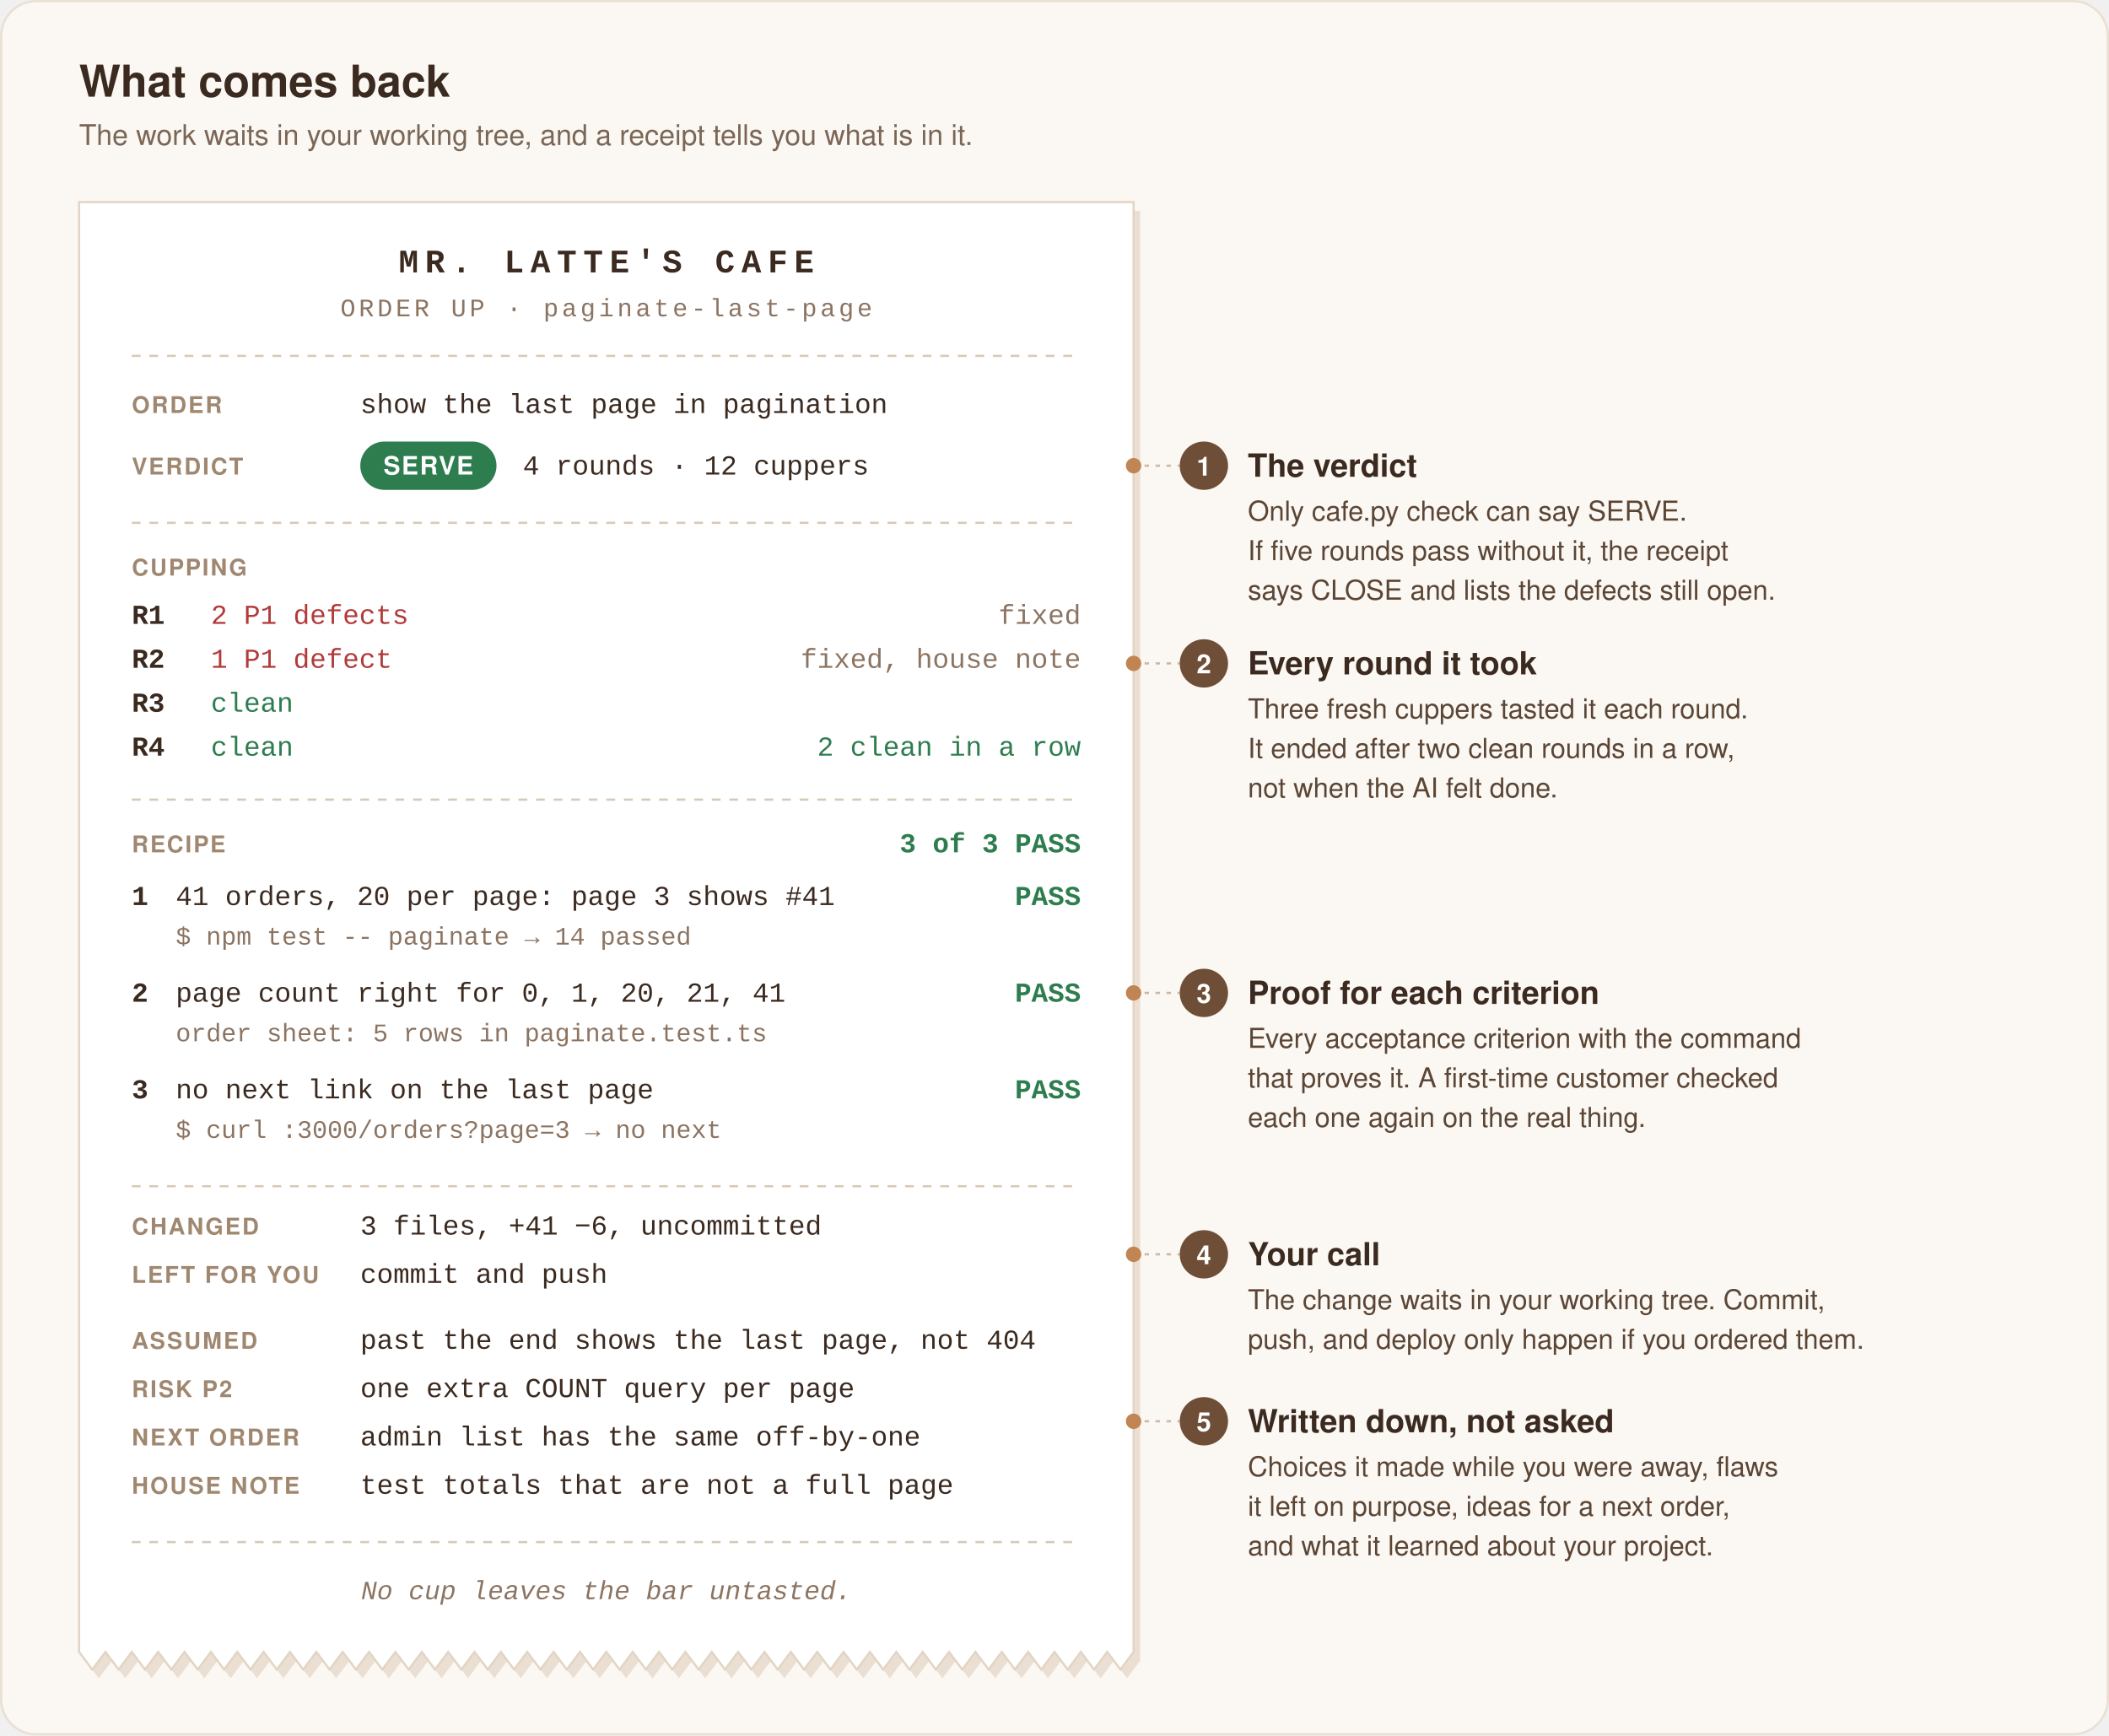
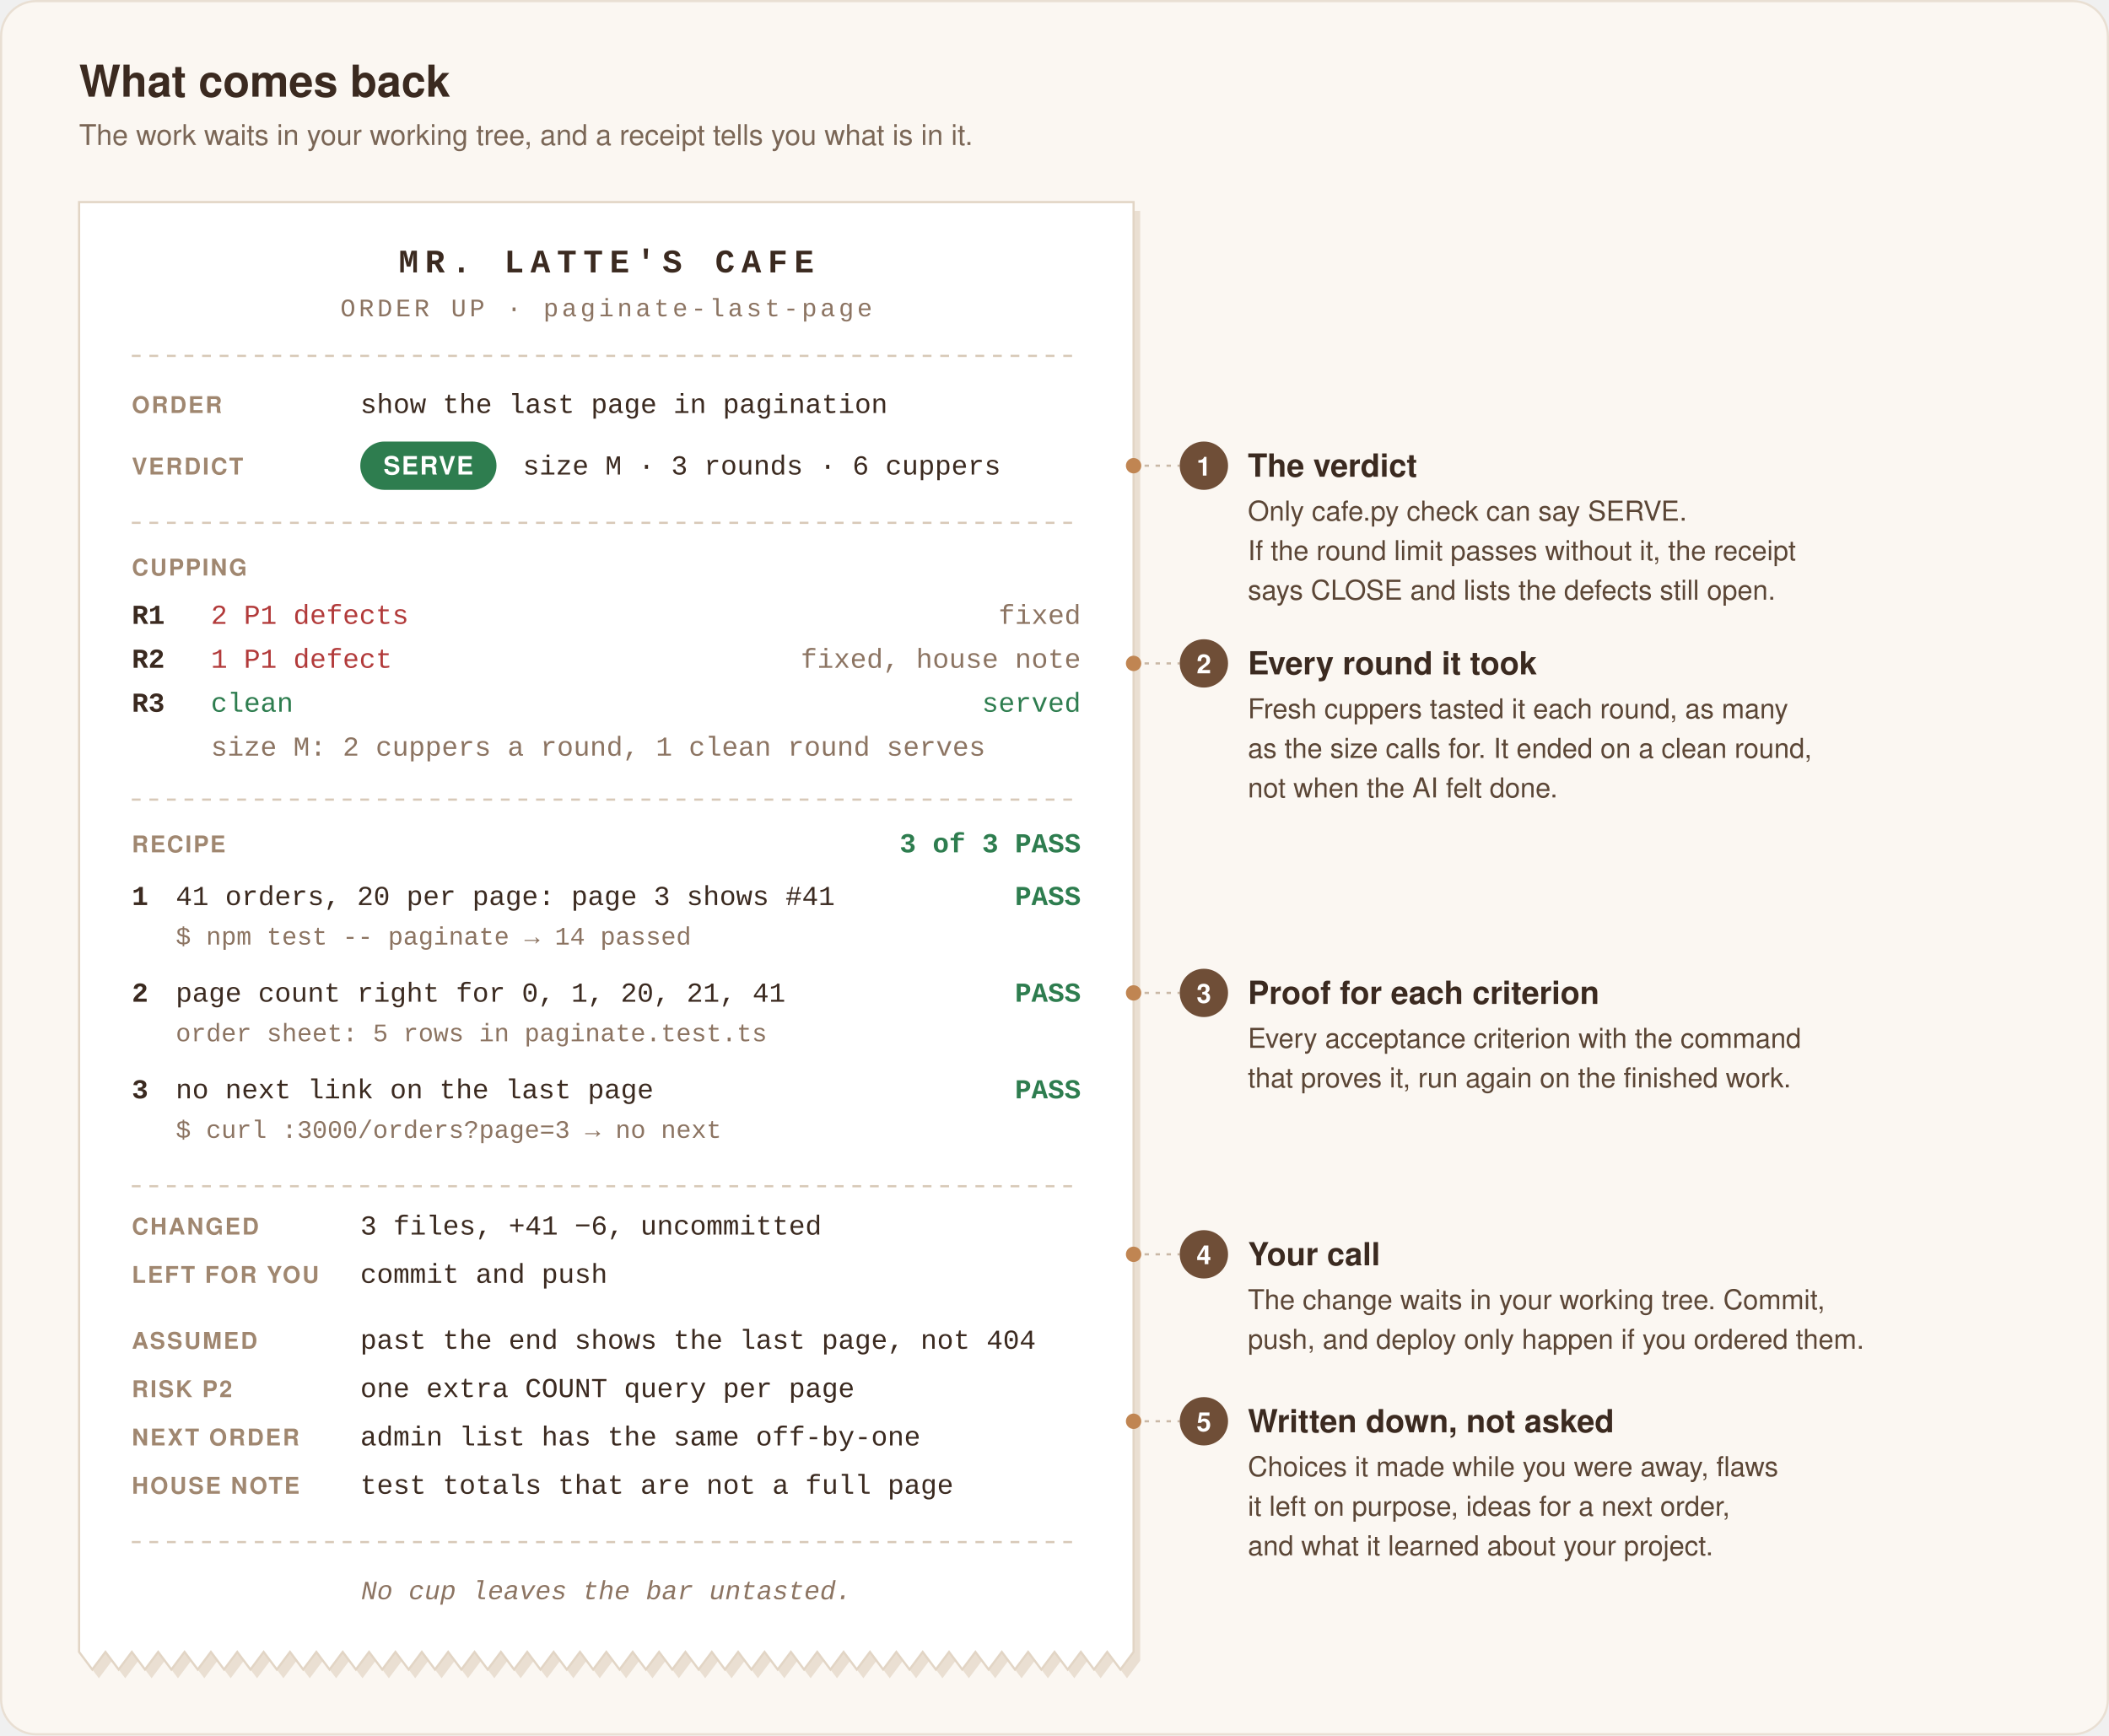
<svg xmlns="http://www.w3.org/2000/svg" width="960" height="790" viewBox="0 0 960 790" role="img" aria-labelledby="t d">
  <style>
    text { font-family: -apple-system, BlinkMacSystemFont, "Segoe UI", Helvetica, Arial, sans-serif; fill: #5B4636; }
    .h1 { font-size: 20px; font-weight: 700; fill: #3B2A20; }
    .sub { font-size: 13px; fill: #7A6656; }
    .m { font-family: ui-monospace, SFMono-Regular, Menlo, Consolas, "Liberation Mono", monospace; font-size: 12.5px; fill: #3B2A20; }
    .shop { font-size: 15px; font-weight: 700; letter-spacing: 3px; }
    .tag { font-size: 11.5px; letter-spacing: 1.5px; fill: #8C7462; }
    .ev { font-size: 11.5px; fill: #8C7462; }
    .b { font-weight: 700; }
    .ok { fill: #2E7D4F; }
    .bad { fill: #B23A3A; }
    .dim { fill: #8C7462; }
    .foot { font-size: 12px; font-style: italic; fill: #8C7462; }
    .label { font-size: 10.5px; font-weight: 700; letter-spacing: 0.8px; fill: #A08770; }
    .chip { font-size: 11.5px; font-weight: 700; letter-spacing: 0.6px; fill: #FFFFFF; }
    .num { font-size: 12px; font-weight: 700; fill: #FFFFFF; }
    .ct { font-size: 14.5px; font-weight: 700; fill: #3B2A20; }
    .cl { font-size: 12.5px; }
  </style>
  <rect x="0.5" y="0.5" width="959" height="789" rx="16" fill="#FBF7F2" stroke="#E9DFD3" />
  <text x="36" y="44" class="h1">What comes back</text>
  <text x="36" y="66" class="sub">The work waits in your working tree, and a receipt tells you what is in it.</text>
  <path d="M36 92H516V752L510 760L504 752L498 760L492 752L486 760L480 752L474 760L468 752L462 760L456 752L450 760L444 752L438 760L432 752L426 760L420 752L414 760L408 752L402 760L396 752L390 760L384 752L378 760L372 752L366 760L360 752L354 760L348 752L342 760L336 752L330 760L324 752L318 760L312 752L306 760L300 752L294 760L288 752L282 760L276 752L270 760L264 752L258 760L252 752L246 760L240 752L234 760L228 752L222 760L216 752L210 760L204 752L198 760L192 752L186 760L180 752L174 760L168 752L162 760L156 752L150 760L144 752L138 760L132 752L126 760L120 752L114 760L108 752L102 760L96 752L90 760L84 752L78 760L72 752L66 760L60 752L54 760L48 752L42 760L36 752Z" fill="#EADFD2" transform="translate(3 4)" />
  <path d="M36 92H516V752L510 760L504 752L498 760L492 752L486 760L480 752L474 760L468 752L462 760L456 752L450 760L444 752L438 760L432 752L426 760L420 752L414 760L408 752L402 760L396 752L390 760L384 752L378 760L372 752L366 760L360 752L354 760L348 752L342 760L336 752L330 760L324 752L318 760L312 752L306 760L300 752L294 760L288 752L282 760L276 752L270 760L264 752L258 760L252 752L246 760L240 752L234 760L228 752L222 760L216 752L210 760L204 752L198 760L192 752L186 760L180 752L174 760L168 752L162 760L156 752L150 760L144 752L138 760L132 752L126 760L120 752L114 760L108 752L102 760L96 752L90 760L84 752L78 760L72 752L66 760L60 752L54 760L48 752L42 760L36 752Z" fill="#FFFFFF" stroke="#E2D5C5" />
  <text x="276" y="124" class="m shop" text-anchor="middle">MR. LATTE'S CAFE</text>
  <text x="276" y="144" class="m tag" text-anchor="middle">ORDER UP · paginate-last-page</text>
  <path d="M60 162H492" stroke="#D8C9B8" stroke-dasharray="4 4" />
  <text x="60" y="188" class="label">ORDER</text>
  <text x="164" y="188" class="m">show the last page in pagination</text>
  <text x="60" y="216" class="label">VERDICT</text>
  <rect x="164" y="201" width="62" height="22" rx="11" fill="#2E7D4F" />
  <text x="195" y="216" class="chip" text-anchor="middle">SERVE</text>
-   <text x="238" y="216" class="m">4 rounds · 12 cuppers</text>
+   <text x="238" y="216" class="m">size M · 3 rounds · 6 cuppers</text>
  <path d="M60 238H492" stroke="#D8C9B8" stroke-dasharray="4 4" />
  <text x="60" y="262" class="label">CUPPING</text>
  <text x="60" y="284" class="m b">R1</text>
  <text x="96" y="284" class="m">
    <tspan class="bad">2 P1 defects</tspan>
  </text>
  <text x="492" y="284" class="m dim" text-anchor="end">fixed</text>
  <text x="60" y="304" class="m b">R2</text>
  <text x="96" y="304" class="m">
    <tspan class="bad">1 P1 defect</tspan>
  </text>
  <text x="492" y="304" class="m dim" text-anchor="end">fixed, house note</text>
  <text x="60" y="324" class="m b">R3</text>
  <text x="96" y="324" class="m">
    <tspan class="ok">clean</tspan>
  </text>
-   <text x="60" y="344" class="m b">R4</text>
-   <text x="96" y="344" class="m">
-     <tspan class="ok">clean</tspan>
+   <text x="492" y="324" class="m dim" text-anchor="end">
+     <tspan class="ok">served</tspan>
  </text>
-   <text x="492" y="344" class="m dim" text-anchor="end">
-     <tspan class="ok">2 clean in a row</tspan>
-   </text>
+   <text x="96" y="344" class="m dim">size M: 2 cuppers a round, 1 clean round serves</text>
  <path d="M60 364H492" stroke="#D8C9B8" stroke-dasharray="4 4" />
  <text x="60" y="388" class="label">RECIPE</text>
  <text x="492" y="388" class="m ok b" text-anchor="end">3 of 3 PASS</text>
  <text x="60" y="412" class="m b">1</text>
  <text x="80" y="412" class="m">41 orders, 20 per page: page 3 shows #41</text>
  <text x="492" y="412" class="m ok b" text-anchor="end">PASS</text>
  <text x="80" y="430" class="m ev">$ npm test -- paginate  →  14 passed</text>
  <text x="60" y="456" class="m b">2</text>
  <text x="80" y="456" class="m">page count right for 0, 1, 20, 21, 41</text>
  <text x="492" y="456" class="m ok b" text-anchor="end">PASS</text>
  <text x="80" y="474" class="m ev">order sheet: 5 rows in paginate.test.ts</text>
  <text x="60" y="500" class="m b">3</text>
  <text x="80" y="500" class="m">no next link on the last page</text>
  <text x="492" y="500" class="m ok b" text-anchor="end">PASS</text>
  <text x="80" y="518" class="m ev">$ curl :3000/orders?page=3  →  no next</text>
  <path d="M60 540H492" stroke="#D8C9B8" stroke-dasharray="4 4" />
  <text x="60" y="562" class="label">CHANGED</text>
  <text x="164" y="562" class="m">3 files, +41 −6, uncommitted</text>
  <text x="60" y="584" class="label">LEFT FOR YOU</text>
  <text x="164" y="584" class="m">commit and push</text>
  <text x="60" y="614" class="label">ASSUMED</text>
  <text x="164" y="614" class="m">past the end shows the last page, not 404</text>
  <text x="60" y="636" class="label">RISK P2</text>
  <text x="164" y="636" class="m">one extra COUNT query per page</text>
  <text x="60" y="658" class="label">NEXT ORDER</text>
  <text x="164" y="658" class="m">admin list has the same off-by-one</text>
  <text x="60" y="680" class="label">HOUSE NOTE</text>
  <text x="164" y="680" class="m">test totals that are not a full page</text>
  <path d="M60 702H492" stroke="#D8C9B8" stroke-dasharray="4 4" />
  <text x="276" y="728" class="m foot" text-anchor="middle">No cup leaves the bar untasted.</text>
  <path d="M516 212H537" stroke="#C9B8A6" stroke-dasharray="2 3" />
  <circle cx="516" cy="212" r="3.5" fill="#C08552" />
  <circle cx="548" cy="212" r="11" fill="#6F4E37" />
  <text x="548" y="216.5" class="num" text-anchor="middle">1</text>
  <text x="568" y="217" class="ct">The verdict</text>
  <text x="568" y="237" class="cl">Only cafe.py check can say SERVE.</text>
-   <text x="568" y="255" class="cl">If five rounds pass without it, the receipt</text>
+   <text x="568" y="255" class="cl">If the round limit passes without it, the receipt</text>
  <text x="568" y="273" class="cl">says CLOSE and lists the defects still open.</text>
  <path d="M516 302H537" stroke="#C9B8A6" stroke-dasharray="2 3" />
  <circle cx="516" cy="302" r="3.5" fill="#C08552" />
  <circle cx="548" cy="302" r="11" fill="#6F4E37" />
  <text x="548" y="306.5" class="num" text-anchor="middle">2</text>
  <text x="568" y="307" class="ct">Every round it took</text>
-   <text x="568" y="327" class="cl">Three fresh cuppers tasted it each round.</text>
-   <text x="568" y="345" class="cl">It ended after two clean rounds in a row,</text>
+   <text x="568" y="327" class="cl">Fresh cuppers tasted it each round, as many</text>
+   <text x="568" y="345" class="cl">as the size calls for. It ended on a clean round,</text>
  <text x="568" y="363" class="cl">not when the AI felt done.</text>
  <path d="M516 452H537" stroke="#C9B8A6" stroke-dasharray="2 3" />
  <circle cx="516" cy="452" r="3.5" fill="#C08552" />
  <circle cx="548" cy="452" r="11" fill="#6F4E37" />
  <text x="548" y="456.5" class="num" text-anchor="middle">3</text>
  <text x="568" y="457" class="ct">Proof for each criterion</text>
  <text x="568" y="477" class="cl">Every acceptance criterion with the command</text>
-   <text x="568" y="495" class="cl">that proves it. A first-time customer checked</text>
-   <text x="568" y="513" class="cl">each one again on the real thing.</text>
+   <text x="568" y="495" class="cl">that proves it, run again on the finished work.</text>
  <path d="M516 571H537" stroke="#C9B8A6" stroke-dasharray="2 3" />
  <circle cx="516" cy="571" r="3.5" fill="#C08552" />
  <circle cx="548" cy="571" r="11" fill="#6F4E37" />
  <text x="548" y="575.5" class="num" text-anchor="middle">4</text>
  <text x="568" y="576" class="ct">Your call</text>
  <text x="568" y="596" class="cl">The change waits in your working tree. Commit,</text>
  <text x="568" y="614" class="cl">push, and deploy only happen if you ordered them.</text>
  <path d="M516 647H537" stroke="#C9B8A6" stroke-dasharray="2 3" />
  <circle cx="516" cy="647" r="3.5" fill="#C08552" />
  <circle cx="548" cy="647" r="11" fill="#6F4E37" />
  <text x="548" y="651.5" class="num" text-anchor="middle">5</text>
  <text x="568" y="652" class="ct">Written down, not asked</text>
  <text x="568" y="672" class="cl">Choices it made while you were away, flaws</text>
  <text x="568" y="690" class="cl">it left on purpose, ideas for a next order,</text>
  <text x="568" y="708" class="cl">and what it learned about your project.</text>
</svg>
